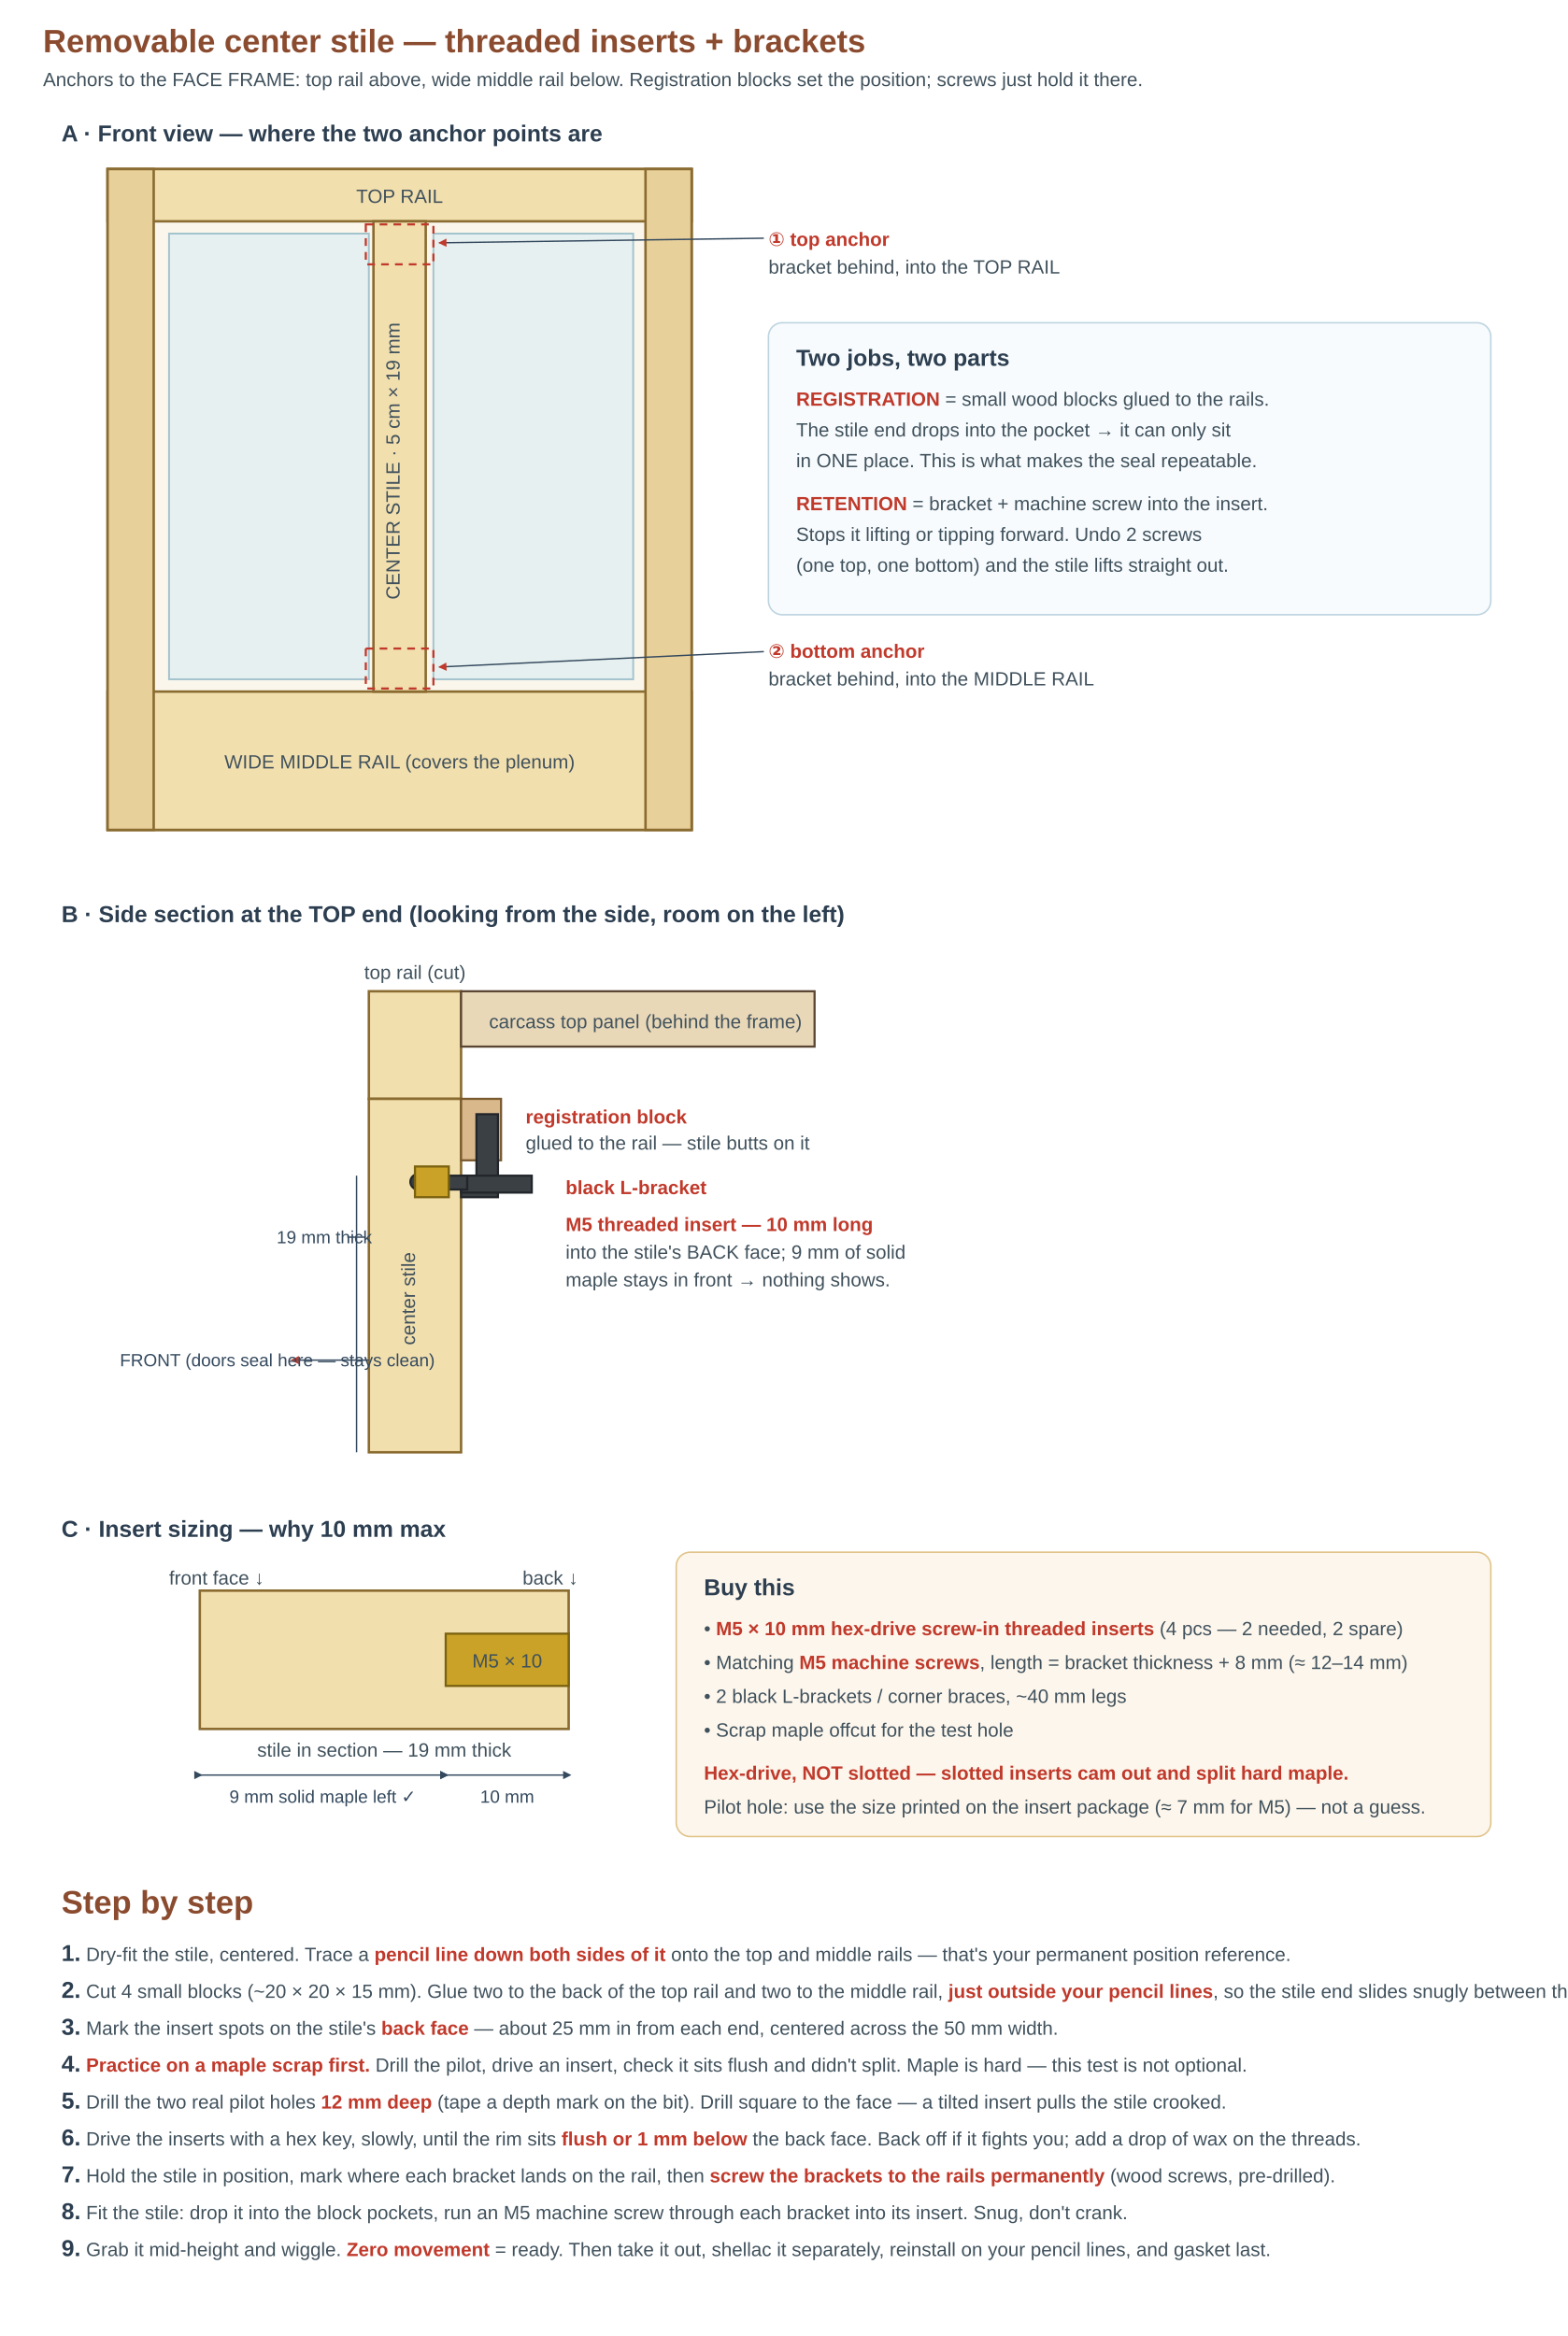
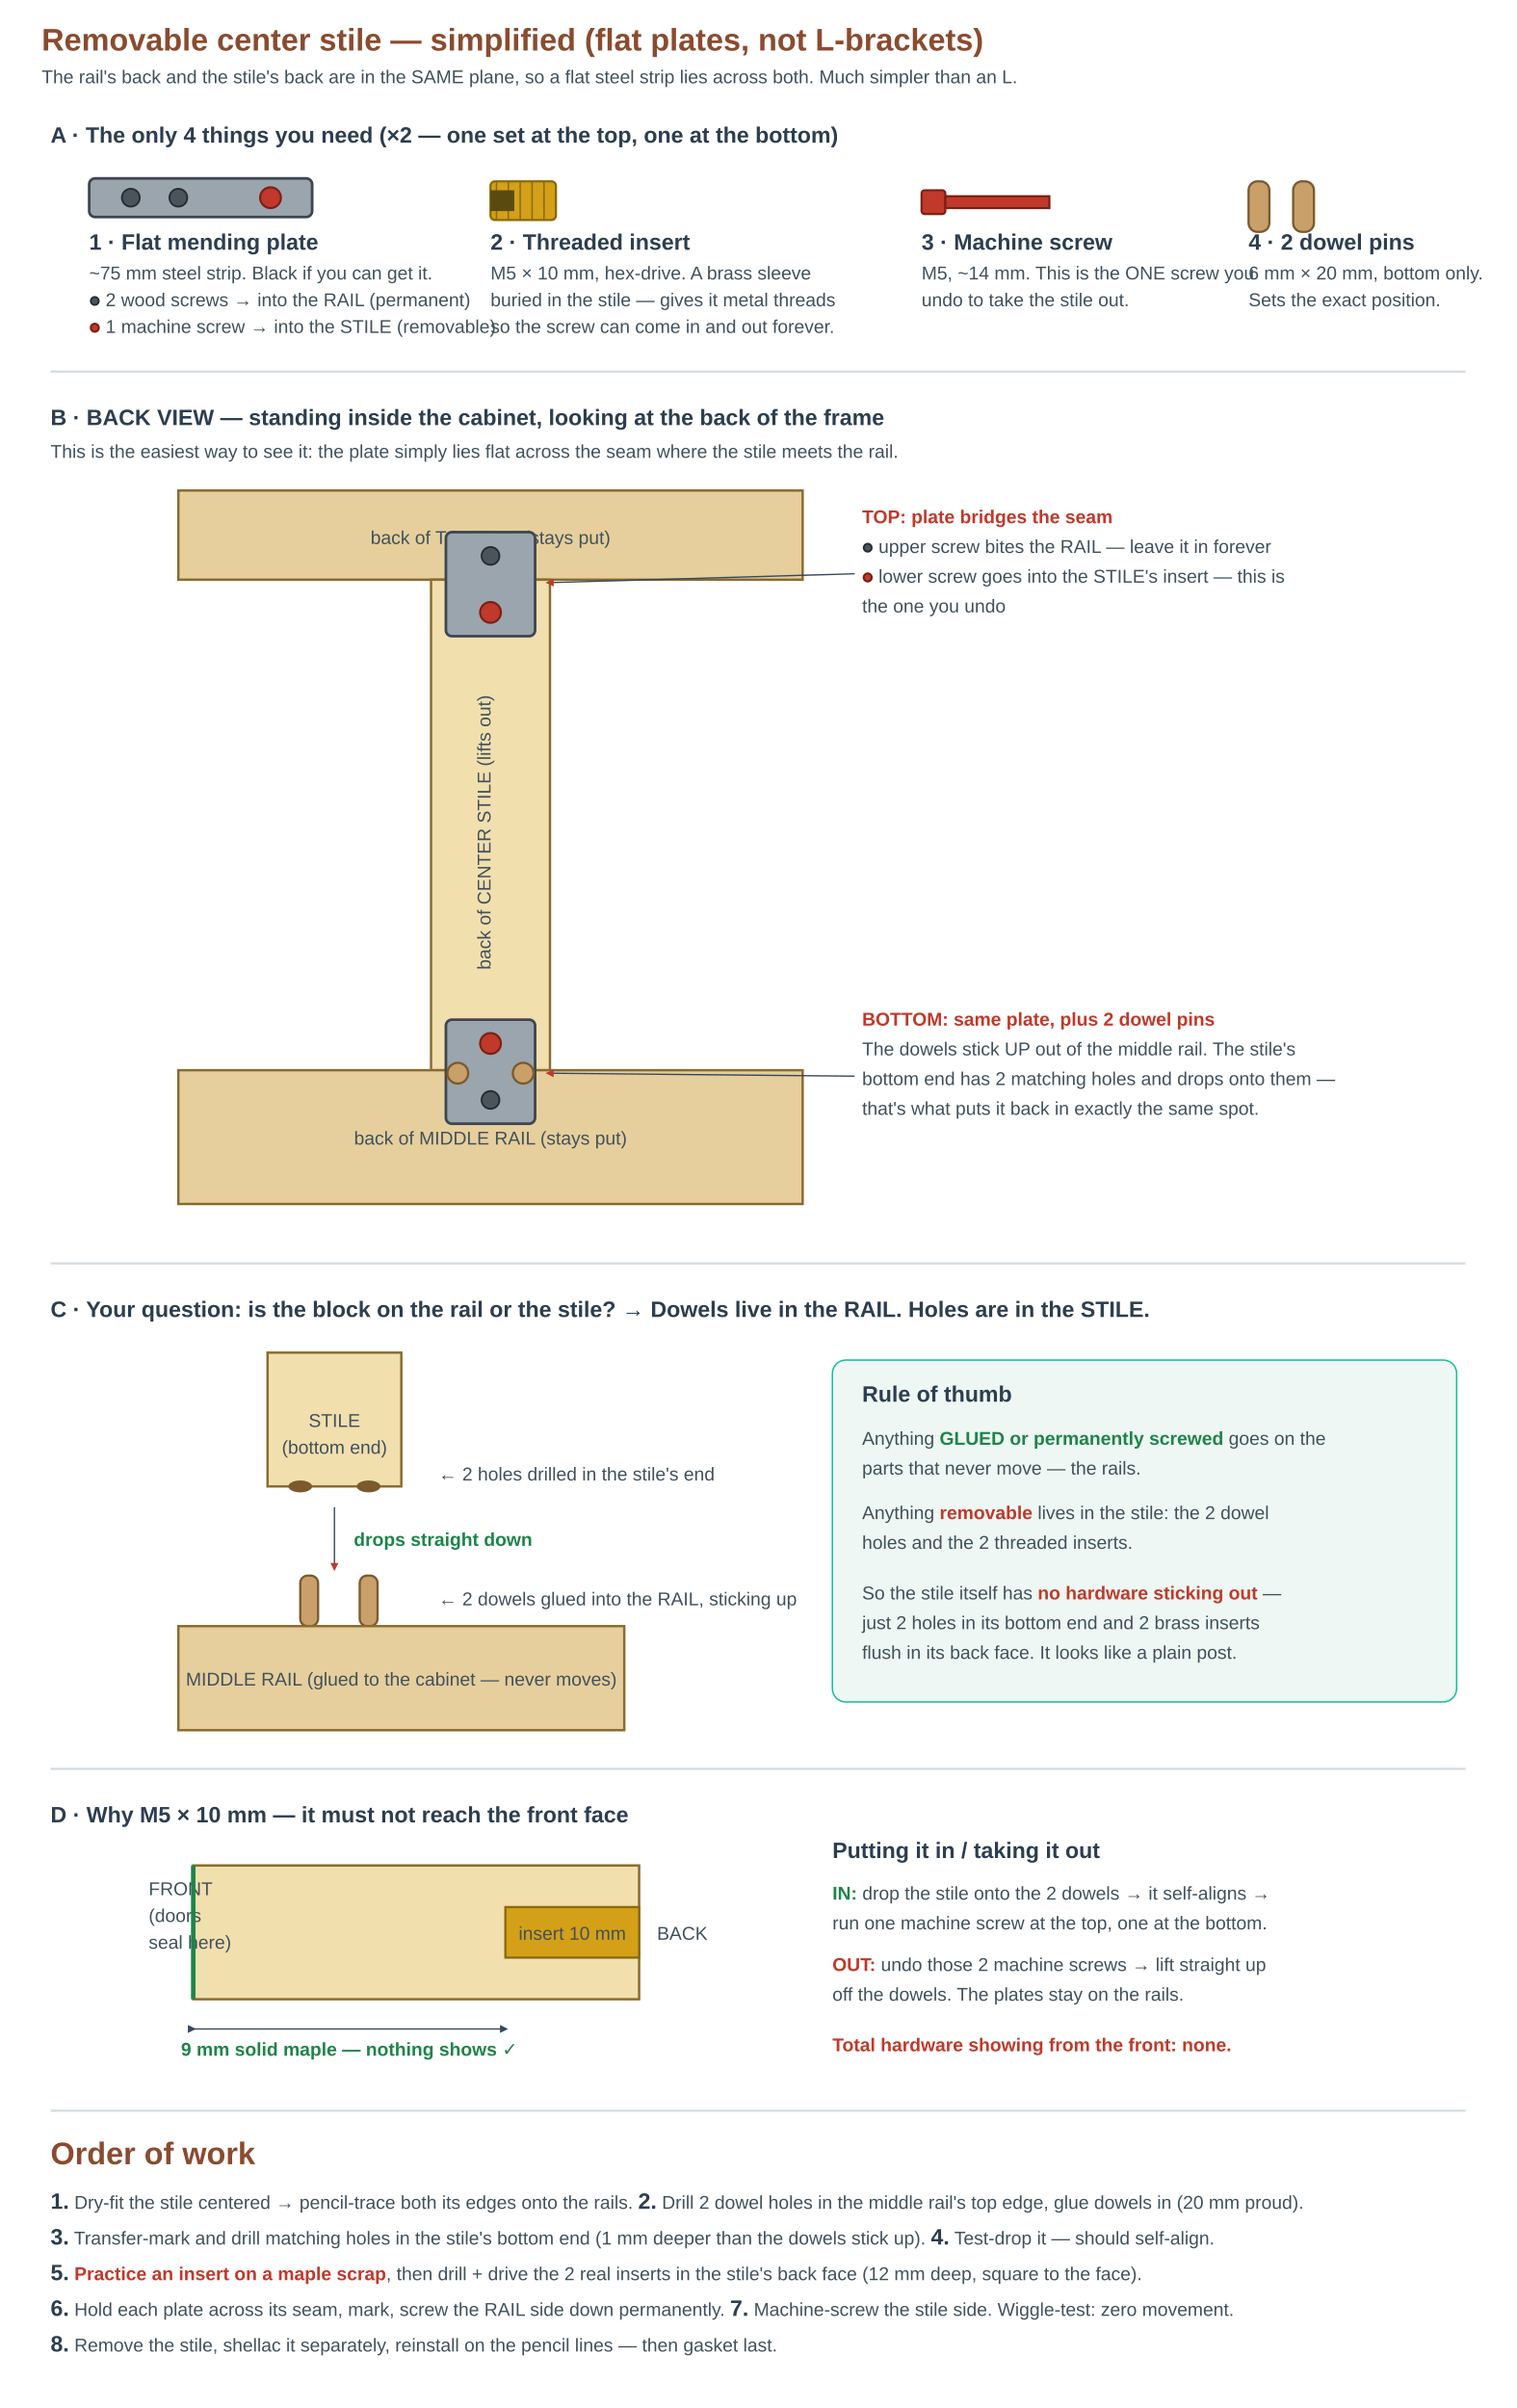
- <svg xmlns="http://www.w3.org/2000/svg" viewBox="0 0 1020 1520" font-family="'Segoe UI',Arial,sans-serif">
+ <svg xmlns="http://www.w3.org/2000/svg" viewBox="0 0 1020 1620" font-family="'Segoe UI',Arial,sans-serif">
  <defs>
    <marker id="ar" markerWidth="9" markerHeight="9" refX="5" refY="3" orient="auto">
      <path d="M0,0 L6,3 L0,6 z" fill="#c0392b" />
    </marker>
    <marker id="dm" markerWidth="8" markerHeight="8" refX="4" refY="3" orient="auto">
      <path d="M0,0 L6,3 L0,6 z" fill="#34495e" />
    </marker>
  </defs>
  <style>
    .maple{fill:#f2dfae;stroke:#8a6b30;stroke-width:1.6;}
-     .maple2{fill:#e8d09a;stroke:#8a6b30;stroke-width:1.6;}
-     .ply{fill:#e9d8b8;stroke:#5a4632;stroke-width:1.4;}
-     .glass{fill:#cfe8f5;stroke:#3a86a8;stroke-width:1.2;opacity:0.45;}
-     .metal{fill:#3b4045;stroke:#22262a;stroke-width:1.4;}
-     .insert{fill:#c9a227;stroke:#7a6210;stroke-width:1.4;}
-     .blk{fill:#d9b98c;stroke:#7a5a2e;stroke-width:1.4;}
+     .rail{fill:#e6cf9c;stroke:#8a6b30;stroke-width:1.6;}
+     .plate{fill:#9aa5ad;stroke:#3d4650;stroke-width:1.8;}
+     .mscrew{fill:#c0392b;stroke:#7b1f14;stroke-width:1.4;}
+     .wscrew{fill:#4a545c;stroke:#242a2f;stroke-width:1.2;}
+     .insert{fill:#d4a017;stroke:#8a6a0c;stroke-width:1.5;}
+     .dowel{fill:#c9a069;stroke:#7a5a2e;stroke-width:1.5;}
+     .glass{fill:#cfe8f5;stroke:#3a86a8;stroke-width:1.2;opacity:0.4;}
    .h1{fill:#8a4b2f;font-size:21px;font-weight:bold;}
    .ttl{fill:#2c3e50;font-size:15px;font-weight:bold;}
    .nt{fill:#40515c;font-size:12.5px;}
    .red{fill:#c0392b;font-size:12.5px;font-weight:bold;}
+     .grn{fill:#1e8449;font-size:12.5px;font-weight:bold;}
    .dim{stroke:#34495e;stroke-width:0.9;}
    .dl{fill:#34495e;font-size:11.5px;}
-     .ghost{fill:none;stroke:#c0392b;stroke-width:1.4;stroke-dasharray:5 4;}
+     .ghost{fill:none;stroke:#c0392b;stroke-width:1.5;stroke-dasharray:5 4;}
  </style>
-   <text x="28" y="34" class="h1">Removable center stile — threaded inserts + brackets</text>
-   <text x="28" y="56" class="nt">Anchors to the FACE FRAME: top rail above, wide middle rail below. Registration blocks set the position; screws just hold it there.</text>
-   <text x="40" y="92" class="ttl">A · Front view — where the two anchor points are</text>
-   <rect x="70" y="110" width="380" height="430" fill="#faf6ec" stroke="#8a6b30" stroke-width="1.6" />
-   <rect x="70" y="110" width="380" height="34" class="maple" />
-   <text x="260" y="132" text-anchor="middle" class="nt">TOP RAIL</text>
-   <rect x="70" y="450" width="380" height="90" class="maple" />
-   <text x="260" y="500" text-anchor="middle" class="nt">WIDE MIDDLE RAIL (covers the plenum)</text>
-   <rect x="70" y="110" width="30" height="430" class="maple2" />
-   <rect x="420" y="110" width="30" height="430" class="maple2" />
-   <rect x="110" y="152" width="130" height="290" class="glass" />
-   <rect x="282" y="152" width="130" height="290" class="glass" />
-   <rect x="243" y="144" width="34" height="306" class="maple" />
-   <text x="260" y="300" text-anchor="middle" class="nt" transform="rotate(-90 260 300)">CENTER STILE · 5 cm × 19 mm</text>
-   <rect x="238" y="146" width="44" height="26" class="ghost" />
-   <rect x="238" y="422" width="44" height="26" class="ghost" />
-   <text x="500" y="160" class="red">① top anchor</text>
-   <text x="500" y="178" class="nt">bracket behind, into the TOP RAIL</text>
-   <line x1="497" y1="155" x2="286" y2="158" class="dim" marker-end="url(#ar)" />
-   <text x="500" y="428" class="red">② bottom anchor</text>
-   <text x="500" y="446" class="nt">bracket behind, into the MIDDLE RAIL</text>
-   <line x1="497" y1="424" x2="286" y2="434" class="dim" marker-end="url(#ar)" />
-   <rect x="500" y="210" width="470" height="190" rx="9" fill="#f7fbfd" stroke="#bdd4e0" />
-   <text x="518" y="238" class="ttl">Two jobs, two parts</text>
-   <text x="518" y="264" class="nt">
-     <tspan class="red">REGISTRATION</tspan> = small wood blocks glued to the rails.</text>
-   <text x="518" y="284" class="nt">The stile end drops into the pocket → it can only sit</text>
-   <text x="518" y="304" class="nt">in ONE place. This is what makes the seal repeatable.</text>
-   <text x="518" y="332" class="nt">
-     <tspan class="red">RETENTION</tspan> = bracket + machine screw into the insert.</text>
-   <text x="518" y="352" class="nt">Stops it lifting or tipping forward. Undo 2 screws</text>
-   <text x="518" y="372" class="nt">(one top, one bottom) and the stile lifts straight out.</text>
-   <text x="40" y="600" class="ttl">B · Side section at the TOP end (looking from the side, room on the left)</text>
-   <g transform="translate(120,625)">
-     <rect x="120" y="20" width="60" height="70" class="maple" />
-     <text x="150" y="12" text-anchor="middle" class="nt">top rail (cut)</text>
-     <rect x="180" y="20" width="230" height="36" class="ply" />
-     <text x="300" y="44" text-anchor="middle" class="nt">carcass top panel (behind the frame)</text>
-     <rect x="120" y="90" width="60" height="230" class="maple" />
-     <text x="150" y="220" text-anchor="middle" class="nt" transform="rotate(-90 150 220)">center stile</text>
-     <rect x="180" y="90" width="26" height="40" class="blk" />
-     <text x="222" y="106" class="red">registration block</text>
-     <text x="222" y="123" class="nt">glued to the rail — stile butts on it</text>
-     <path d="M180 140 h10 v-40 h14 v54 h-24 z" class="metal" />
-     <rect x="180" y="140" width="46" height="11" class="metal" />
-     <text x="248" y="152" class="red">black L-bracket</text>
-     <rect x="150" y="140" width="34" height="9" class="metal" />
-     <circle cx="152" cy="144" r="5" class="metal" />
-     <rect x="150" y="134" width="22" height="20" class="insert" />
-     <text x="248" y="176" class="red">M5 threaded insert — 10 mm long</text>
-     <text x="248" y="194" class="nt">into the stile's BACK face; 9 mm of solid</text>
-     <text x="248" y="212" class="nt">maple stays in front → nothing shows.</text>
-     <line x1="112" y1="140" x2="112" y2="320" class="dim" />
-     <line x1="106" y1="180" x2="118" y2="180" class="dim" />
-     <text x="60" y="184" class="dl">19 mm thick</text>
-     <line x1="120" y1="260" x2="70" y2="260" class="dim" marker-end="url(#ar)" />
-     <text x="-42" y="264" class="dl">FRONT (doors seal here — stays clean)</text>
+   <text x="28" y="34" class="h1">Removable center stile — simplified (flat plates, not L-brackets)</text>
+   <text x="28" y="56" class="nt">The rail's back and the stile's back are in the SAME plane, so a flat steel strip lies across both. Much simpler than an L.</text>
+   <text x="34" y="96" class="ttl">A · The only 4 things you need (×2 — one set at the top, one at the bottom)</text>
+   <rect x="60" y="120" width="150" height="26" rx="4" class="plate" />
+   <circle cx="88" cy="133" r="6" class="wscrew" />
+   <circle cx="120" cy="133" r="6" class="wscrew" />
+   <circle cx="182" cy="133" r="7" class="mscrew" />
+   <text x="60" y="168" class="ttl">1 · Flat mending plate</text>
+   <text x="60" y="188" class="nt">~75 mm steel strip. Black if you can get it.</text>
+   <text x="60" y="206" class="nt">
+     <tspan class="wscrew" font-weight="bold">●</tspan> 2 wood screws → into the RAIL (permanent)</text>
+   <text x="60" y="224" class="nt">
+     <tspan class="mscrew" font-weight="bold">●</tspan> 1 machine screw → into the STILE (removable)</text>
+   <g transform="translate(330,118)">
+     <rect x="0" y="4" width="44" height="26" rx="3" class="insert" />
+     <path d="M4 4 v26 M12 4 v26 M20 4 v26 M28 4 v26 M36 4 v26" stroke="#8a6a0c" stroke-width="1" />
+     <rect x="0" y="10" width="16" height="14" fill="#5a4a10" />
  </g>
-   <text x="40" y="1000" class="ttl">C · Insert sizing — why 10 mm max</text>
-   <g transform="translate(90,1015)">
-     <rect x="40" y="20" width="240" height="90" class="maple" />
-     <text x="160" y="128" text-anchor="middle" class="nt">stile in section — 19 mm thick</text>
-     <rect x="200" y="48" width="80" height="34" class="insert" />
-     <text x="240" y="70" text-anchor="middle" class="nt" font-size="11">M5 × 10</text>
-     <line x1="40" y1="140" x2="200" y2="140" class="dim" marker-start="url(#dm)" marker-end="url(#dm)" />
-     <text x="120" y="158" text-anchor="middle" class="dl">9 mm solid maple left ✓</text>
-     <line x1="200" y1="140" x2="280" y2="140" class="dim" marker-start="url(#dm)" marker-end="url(#dm)" />
-     <text x="240" y="158" text-anchor="middle" class="dl">10 mm</text>
-     <text x="20" y="16" class="nt">front face ↓</text>
-     <text x="250" y="16" class="nt">back ↓</text>
+   <text x="330" y="168" class="ttl">2 · Threaded insert</text>
+   <text x="330" y="188" class="nt">M5 × 10 mm, hex-drive. A brass sleeve</text>
+   <text x="330" y="206" class="nt">buried in the stile — gives it metal threads</text>
+   <text x="330" y="224" class="nt">so the screw can come in and out forever.</text>
+   <g transform="translate(620,120)">
+     <rect x="0" y="8" width="16" height="16" rx="2" class="mscrew" />
+     <rect x="16" y="12" width="70" height="8" class="mscrew" />
  </g>
-   <rect x="440" y="1010" width="530" height="185" rx="9" fill="#fdf6ec" stroke="#e0c48a" />
-   <text x="458" y="1038" class="ttl">Buy this</text>
-   <text x="458" y="1064" class="nt">• <tspan class="red">M5 × 10 mm hex-drive screw-in threaded inserts</tspan> (4 pcs — 2 needed, 2 spare)</text>
-   <text x="458" y="1086" class="nt">• Matching <tspan class="red">M5 machine screws</tspan>, length = bracket thickness + 8 mm (≈ 12–14 mm)</text>
-   <text x="458" y="1108" class="nt">• 2 black L-brackets / corner braces, ~40 mm legs</text>
-   <text x="458" y="1130" class="nt">• Scrap maple offcut for the test hole</text>
-   <text x="458" y="1158" class="red">Hex-drive, NOT slotted — slotted inserts cam out and split hard maple.</text>
-   <text x="458" y="1180" class="nt">Pilot hole: use the size printed on the insert package (≈ 7 mm for M5) — not a guess.</text>
-   <text x="40" y="1245" class="h1">Step by step</text>
-   <text x="40" y="1276" class="nt">
-     <tspan class="ttl">1.</tspan> Dry-fit the stile, centered. Trace a <tspan class="red">pencil line down both sides of it</tspan> onto the top and middle rails — that's your permanent position reference.</text>
-   <text x="40" y="1300" class="nt">
-     <tspan class="ttl">2.</tspan> Cut 4 small blocks (~20 × 20 × 15 mm). Glue two to the back of the top rail and two to the middle rail, <tspan class="red">just outside your pencil lines</tspan>, so the stile end slides snugly between them.</text>
-   <text x="40" y="1324" class="nt">
-     <tspan class="ttl">3.</tspan> Mark the insert spots on the stile's <tspan class="red">back face</tspan> — about 25 mm in from each end, centered across the 50 mm width.</text>
-   <text x="40" y="1348" class="nt">
-     <tspan class="ttl">4.</tspan>
-     <tspan class="red">Practice on a maple scrap first.</tspan> Drill the pilot, drive an insert, check it sits flush and didn't split. Maple is hard — this test is not optional.</text>
-   <text x="40" y="1372" class="nt">
-     <tspan class="ttl">5.</tspan> Drill the two real pilot holes <tspan class="red">12 mm deep</tspan> (tape a depth mark on the bit). Drill square to the face — a tilted insert pulls the stile crooked.</text>
-   <text x="40" y="1396" class="nt">
-     <tspan class="ttl">6.</tspan> Drive the inserts with a hex key, slowly, until the rim sits <tspan class="red">flush or 1 mm below</tspan> the back face. Back off if it fights you; add a drop of wax on the threads.</text>
-   <text x="40" y="1420" class="nt">
-     <tspan class="ttl">7.</tspan> Hold the stile in position, mark where each bracket lands on the rail, then <tspan class="red">screw the brackets to the rails permanently</tspan> (wood screws, pre-drilled).</text>
-   <text x="40" y="1444" class="nt">
-     <tspan class="ttl">8.</tspan> Fit the stile: drop it into the block pockets, run an M5 machine screw through each bracket into its insert. Snug, don't crank.</text>
-   <text x="40" y="1468" class="nt">
-     <tspan class="ttl">9.</tspan> Grab it mid-height and wiggle. <tspan class="red">Zero movement</tspan> = ready. Then take it out, shellac it separately, reinstall on your pencil lines, and gasket last.</text>
+   <text x="620" y="168" class="ttl">3 · Machine screw</text>
+   <text x="620" y="188" class="nt">M5, ~14 mm. This is the ONE screw you</text>
+   <text x="620" y="206" class="nt">undo to take the stile out.</text>
+   <g transform="translate(840,116)">
+     <rect x="0" y="6" width="14" height="34" rx="6" class="dowel" />
+     <rect x="30" y="6" width="14" height="34" rx="6" class="dowel" />
+   </g>
+   <text x="840" y="168" class="ttl">4 · 2 dowel pins</text>
+   <text x="840" y="188" class="nt">6 mm × 20 mm, bottom only.</text>
+   <text x="840" y="206" class="nt">Sets the exact position.</text>
+   <line x1="34" y1="250" x2="986" y2="250" stroke="#d5dde2" stroke-width="1.5" />
+   <text x="34" y="286" class="ttl">B · BACK VIEW — standing inside the cabinet, looking at the back of the frame</text>
+   <text x="34" y="308" class="nt">This is the easiest way to see it: the plate simply lies flat across the seam where the stile meets the rail.</text>
+   <rect x="120" y="330" width="420" height="60" class="rail" />
+   <text x="330" y="366" text-anchor="middle" class="nt">back of TOP RAIL  (stays put)</text>
+   <rect x="290" y="390" width="80" height="330" class="maple" />
+   <text x="330" y="560" text-anchor="middle" class="nt" transform="rotate(-90 330 560)">back of CENTER STILE  (lifts out)</text>
+   <rect x="120" y="720" width="420" height="90" class="rail" />
+   <text x="330" y="770" text-anchor="middle" class="nt">back of MIDDLE RAIL  (stays put)</text>
+   <rect x="300" y="358" width="60" height="70" rx="4" class="plate" />
+   <circle cx="330" cy="374" r="6" class="wscrew" />
+   <circle cx="330" cy="412" r="7" class="mscrew" />
+   <text x="580" y="352" class="red">TOP: plate bridges the seam</text>
+   <text x="580" y="372" class="nt">
+     <tspan class="wscrew" font-weight="bold">●</tspan> upper screw bites the RAIL — leave it in forever</text>
+   <text x="580" y="392" class="nt">
+     <tspan class="mscrew" font-weight="bold">●</tspan> lower screw goes into the STILE's insert — this is</text>
+   <text x="580" y="412" class="nt">the one you undo</text>
+   <line x1="575" y1="386" x2="368" y2="392" class="dim" marker-end="url(#ar)" />
+   <rect x="300" y="686" width="60" height="70" rx="4" class="plate" />
+   <circle cx="330" cy="702" r="7" class="mscrew" />
+   <circle cx="330" cy="740" r="6" class="wscrew" />
+   <circle cx="308" cy="722" r="7" class="dowel" />
+   <circle cx="352" cy="722" r="7" class="dowel" />
+   <text x="580" y="690" class="red">BOTTOM: same plate, plus 2 dowel pins</text>
+   <text x="580" y="710" class="nt">The dowels stick UP out of the middle rail. The stile's</text>
+   <text x="580" y="730" class="nt">bottom end has 2 matching holes and drops onto them —</text>
+   <text x="580" y="750" class="nt">that's what puts it back in exactly the same spot.</text>
+   <line x1="575" y1="724" x2="368" y2="722" class="dim" marker-end="url(#ar)" />
+   <line x1="34" y1="850" x2="986" y2="850" stroke="#d5dde2" stroke-width="1.5" />
+   <text x="34" y="886" class="ttl">C · Your question: is the block on the rail or the stile?  →  Dowels live in the RAIL. Holes are in the STILE.</text>
+   <g transform="translate(120,910)">
+     <rect x="60" y="0" width="90" height="90" class="maple" />
+     <text x="105" y="50" text-anchor="middle" class="nt">STILE</text>
+     <text x="105" y="68" text-anchor="middle" class="nt">(bottom end)</text>
+     <ellipse cx="82" cy="90" rx="8" ry="4" fill="#7a5a2e" />
+     <ellipse cx="128" cy="90" rx="8" ry="4" fill="#7a5a2e" />
+     <text x="175" y="86" class="nt">← 2 holes drilled in the stile's end</text>
+     <line x1="105" y1="104" x2="105" y2="146" class="dim" marker-end="url(#ar)" />
+     <text x="118" y="130" class="grn">drops straight down</text>
+     <rect x="82" y="150" width="12" height="34" rx="5" class="dowel" />
+     <rect x="122" y="150" width="12" height="34" rx="5" class="dowel" />
+     <text x="175" y="170" class="nt">← 2 dowels glued into the RAIL, sticking up</text>
+     <rect x="0" y="184" width="300" height="70" class="rail" />
+     <text x="150" y="224" text-anchor="middle" class="nt">MIDDLE RAIL (glued to the cabinet — never moves)</text>
+   </g>
+   <rect x="560" y="915" width="420" height="230" rx="9" fill="#eef7f3" stroke="#1abc9c" />
+   <text x="580" y="943" class="ttl">Rule of thumb</text>
+   <text x="580" y="972" class="nt">Anything <tspan class="grn">GLUED or permanently screwed</tspan> goes on the</text>
+   <text x="580" y="992" class="nt">parts that never move — the rails.</text>
+   <text x="580" y="1022" class="nt">Anything <tspan class="red">removable</tspan> lives in the stile: the 2 dowel</text>
+   <text x="580" y="1042" class="nt">holes and the 2 threaded inserts.</text>
+   <text x="580" y="1076" class="nt">So the stile itself has <tspan class="red">no hardware sticking out</tspan> —</text>
+   <text x="580" y="1096" class="nt">just 2 holes in its bottom end and 2 brass inserts</text>
+   <text x="580" y="1116" class="nt">flush in its back face. It looks like a plain post.</text>
+   <line x1="34" y1="1190" x2="986" y2="1190" stroke="#d5dde2" stroke-width="1.5" />
+   <text x="34" y="1226" class="ttl">D · Why M5 × 10 mm — it must not reach the front face</text>
+   <g transform="translate(90,1245)">
+     <rect x="40" y="10" width="300" height="90" class="maple" />
+     <rect x="250" y="38" width="90" height="34" class="insert" />
+     <text x="295" y="60" text-anchor="middle" class="nt" font-size="11">insert 10 mm</text>
+     <line x1="40" y1="120" x2="250" y2="120" class="dim" marker-start="url(#dm)" marker-end="url(#dm)" />
+     <text x="145" y="138" text-anchor="middle" class="grn">9 mm solid maple — nothing shows ✓</text>
+     <text x="10" y="30" class="nt">FRONT</text>
+     <text x="10" y="48" class="nt">(doors</text>
+     <text x="10" y="66" class="nt">seal here)</text>
+     <text x="352" y="60" class="nt">BACK</text>
+     <line x1="40" y1="10" x2="40" y2="100" stroke="#1e8449" stroke-width="3" />
+   </g>
+   <text x="560" y="1250" class="ttl">Putting it in / taking it out</text>
+   <text x="560" y="1278" class="nt">
+     <tspan class="grn">IN:</tspan> drop the stile onto the 2 dowels → it self-aligns →</text>
+   <text x="560" y="1298" class="nt">run one machine screw at the top, one at the bottom.</text>
+   <text x="560" y="1326" class="nt">
+     <tspan class="red">OUT:</tspan> undo those 2 machine screws → lift straight up</text>
+   <text x="560" y="1346" class="nt">off the dowels. The plates stay on the rails.</text>
+   <text x="560" y="1380" class="red">Total hardware showing from the front: none.</text>
+   <line x1="34" y1="1420" x2="986" y2="1420" stroke="#d5dde2" stroke-width="1.5" />
+   <text x="34" y="1456" class="h1">Order of work</text>
+   <text x="34" y="1486" class="nt">
+     <tspan class="ttl">1.</tspan> Dry-fit the stile centered → pencil-trace both its edges onto the rails.   <tspan class="ttl">2.</tspan> Drill 2 dowel holes in the middle rail's top edge, glue dowels in (20 mm proud).</text>
+   <text x="34" y="1510" class="nt">
+     <tspan class="ttl">3.</tspan> Transfer-mark and drill matching holes in the stile's bottom end (1 mm deeper than the dowels stick up).   <tspan class="ttl">4.</tspan> Test-drop it — should self-align.</text>
+   <text x="34" y="1534" class="nt">
+     <tspan class="ttl">5.</tspan>
+     <tspan class="red">Practice an insert on a maple scrap</tspan>, then drill + drive the 2 real inserts in the stile's back face (12 mm deep, square to the face).</text>
+   <text x="34" y="1558" class="nt">
+     <tspan class="ttl">6.</tspan> Hold each plate across its seam, mark, screw the RAIL side down permanently.   <tspan class="ttl">7.</tspan> Machine-screw the stile side. Wiggle-test: zero movement.</text>
+   <text x="34" y="1582" class="nt">
+     <tspan class="ttl">8.</tspan> Remove the stile, shellac it separately, reinstall on the pencil lines — then gasket last.</text>
</svg>
